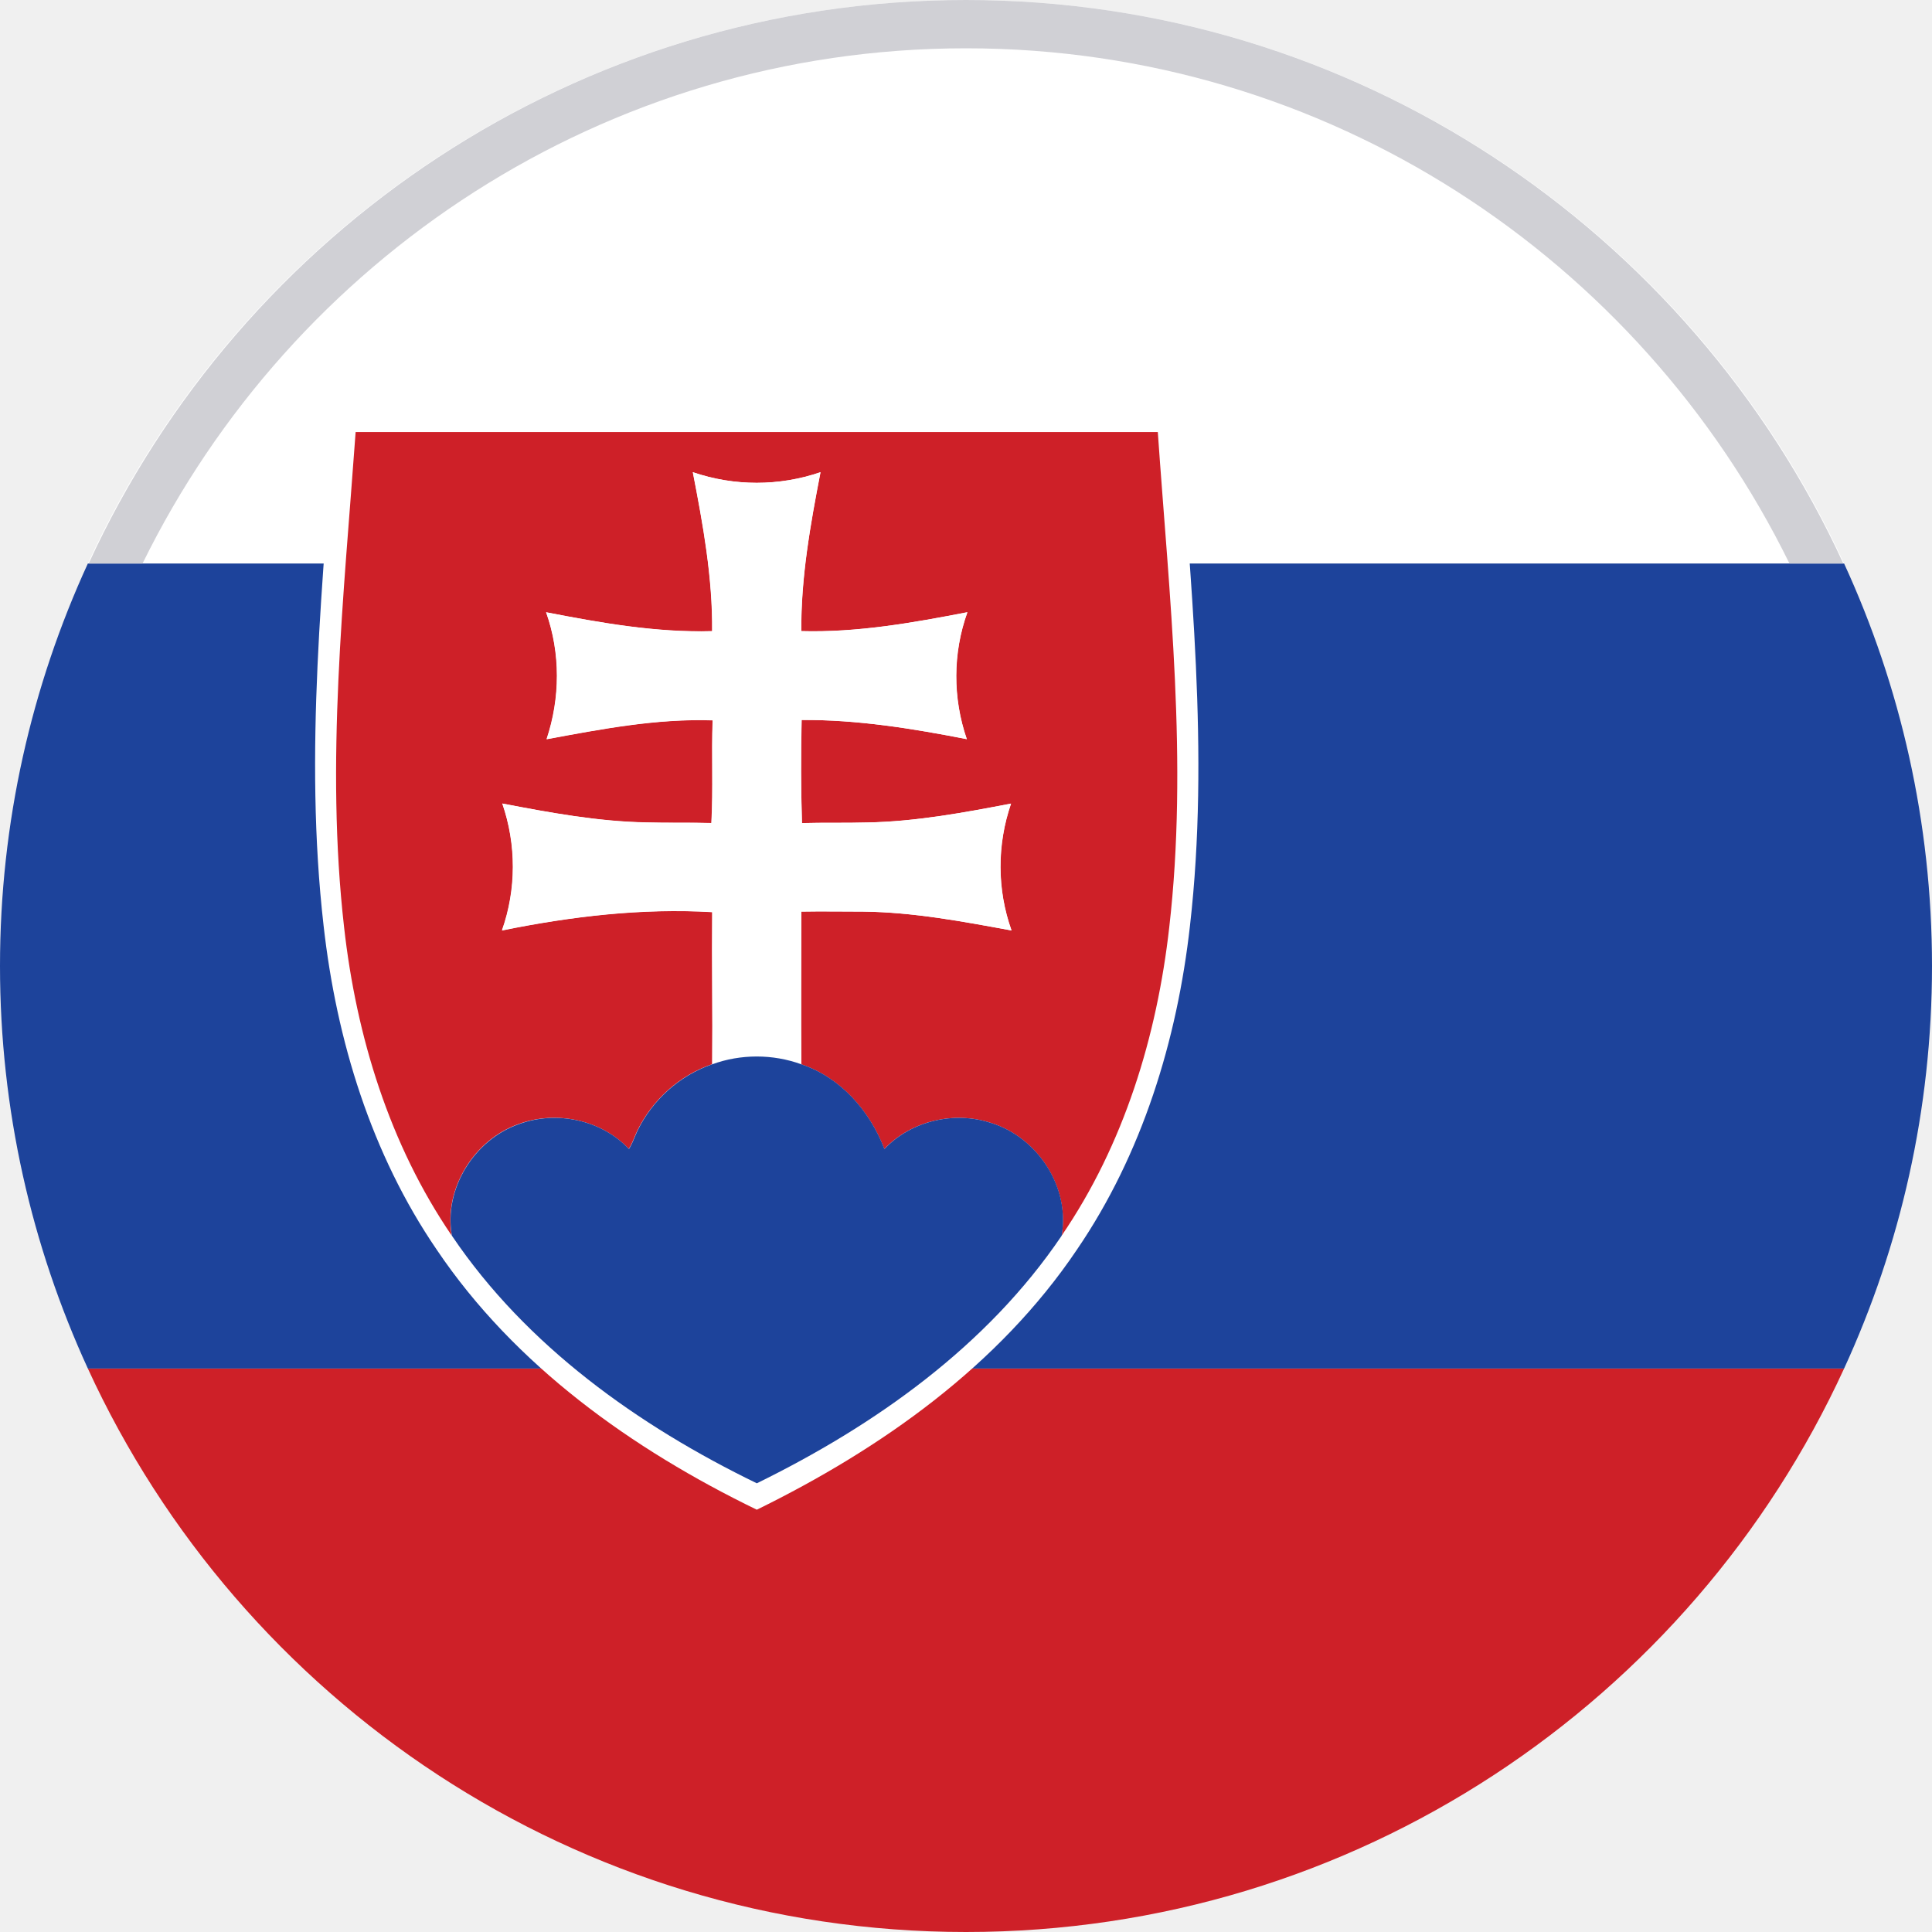
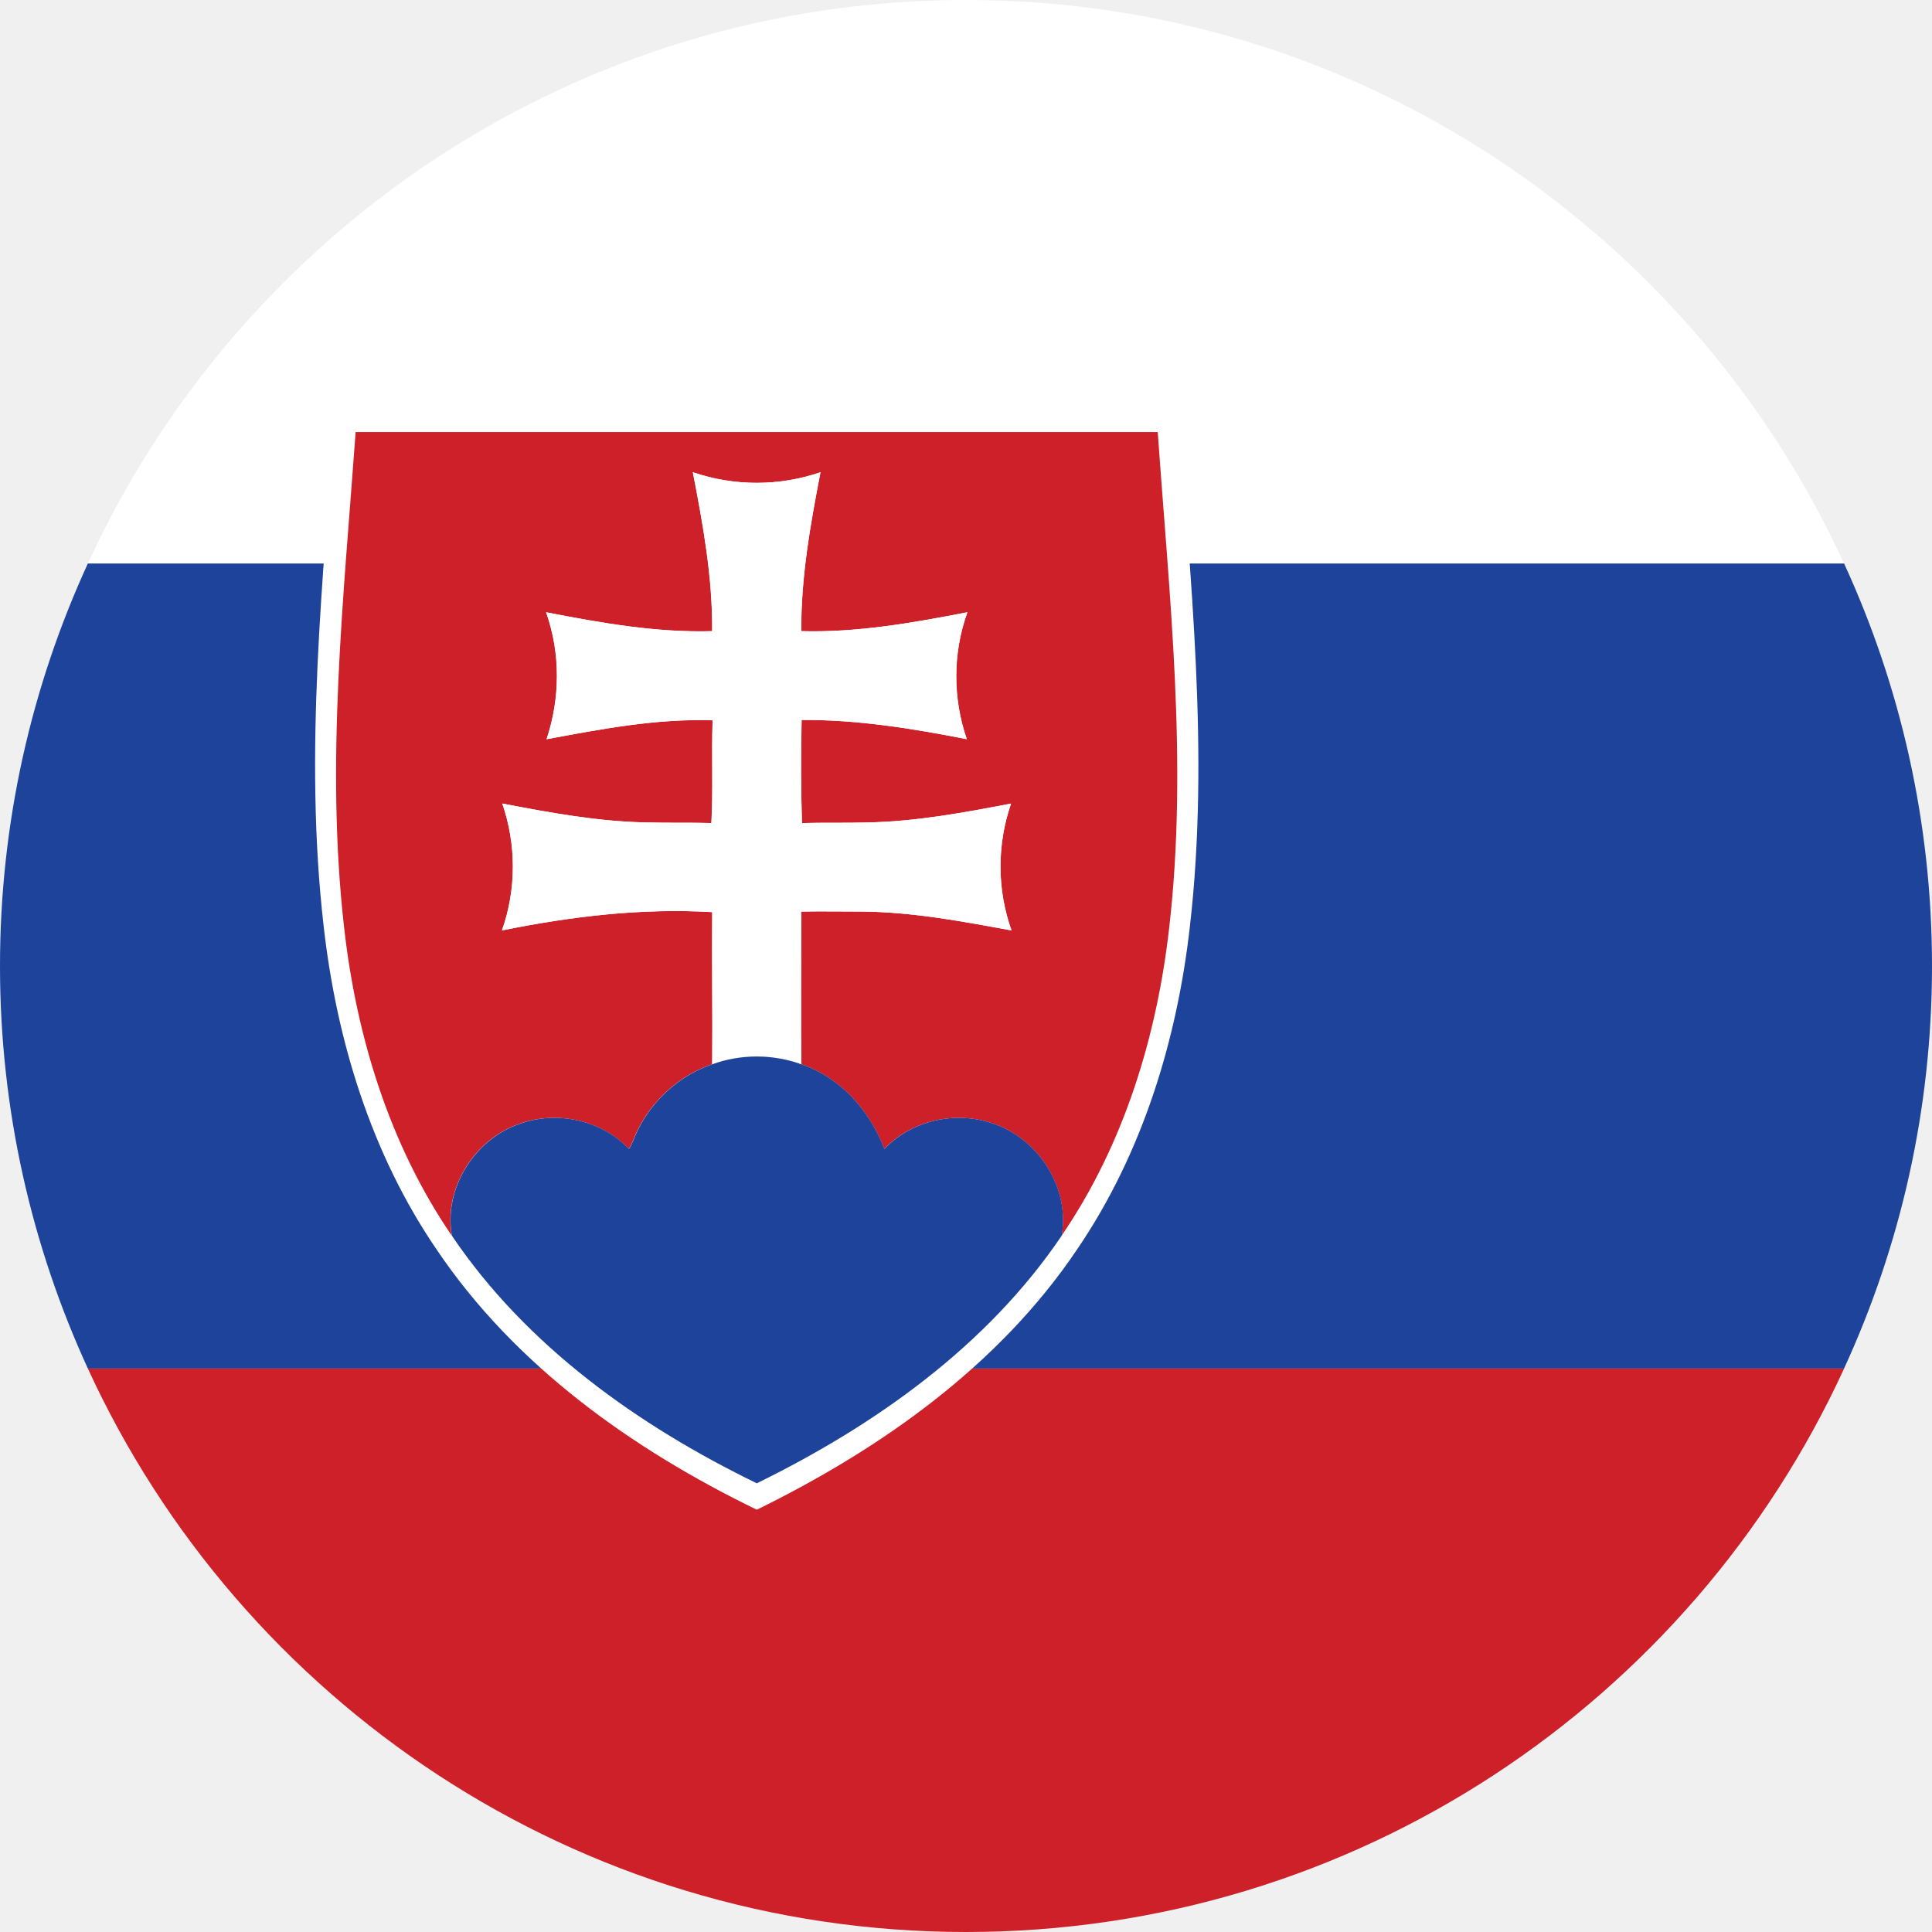
- <svg xmlns="http://www.w3.org/2000/svg" version="1.1" id="Layer_1" x="0px" y="0px" width="40px" height="40px" viewBox="0 0 40 40" enable-background="new 0 0 40 40" xml:space="preserve">
+ <svg xmlns="http://www.w3.org/2000/svg" version="1.0" id="Layer_1" x="0px" y="0px" width="40px" height="40px" viewBox="0 0 40 40" enable-background="new 0 0 40 40" xml:space="preserve">
  <g>
    <g>
-       <path fill="#CE2028" d="M20,40c8.068,0,15.02-4.782,18.18-11.666H1.819C4.98,35.218,11.93,40,20,40z" />
-       <path fill="#FFFFFF" d="M20,0C11.93,0,4.98,4.782,1.819,11.667H38.18C35.02,4.782,28.068,0,20,0z" />
-       <path fill="#1D439B" d="M0,20c0,2.977,0.654,5.796,1.819,8.334H38.18C39.346,25.796,40,22.977,40,20    c0-2.975-0.654-5.796-1.82-8.333H1.819C0.654,14.204,0,17.025,0,20z" />
+       <path fill="#CE2028" d="M20,40c8.069,0,15.02-4.782,18.18-11.666H1.819C4.98,35.218,11.93,40,20,40z" />
+       <path fill="#FFFFFF" d="M20,0C11.93,0,4.98,4.782,1.819,11.667h36.36C35.02,4.782,28.069,0,20,0z" />
+       <path fill="#1D439B" d="M0,20c0,2.977,0.654,5.796,1.819,8.334h36.36C39.346,25.796,40,22.977,40,20    c0-2.975-0.654-5.796-1.82-8.333H1.819C0.654,14.204,0,17.025,0,20z" />
      <g>
        <g>
-           <path fill="#FFFFFF" d="M24.389,8.4c-5.812,0-11.628,0-17.44,0c-0.257,3.574-0.66,7.183-0.249,10.768      c0.266,2.365,0.986,4.723,2.343,6.707c1.617,2.4,4.051,4.132,6.626,5.382c2.571-1.261,5.009-2.981,6.626-5.382      c1.354-1.982,2.076-4.342,2.342-6.707C25.047,15.583,24.637,11.974,24.389,8.4z" />
+           <path fill="#FFFFFF" d="M24.388,8.4c-5.811,0-11.628,0-17.439,0C6.692,11.974,6.289,15.583,6.7,19.168      c0.266,2.365,0.986,4.723,2.343,6.707c1.617,2.4,4.051,4.132,6.626,5.382c2.571-1.261,5.008-2.981,6.626-5.382      c1.354-1.983,2.076-4.342,2.342-6.707C25.047,15.583,24.637,11.974,24.388,8.4z" />
        </g>
        <g>
-           <path fill="#CE2028" d="M7.363,8.945c5.537,0,11.075,0,16.608,0c0.237,3.403,0.629,6.841,0.237,10.254      c-0.254,2.254-0.938,4.498-2.229,6.385c0.178-1.004-0.498-2.039-1.465-2.336c-0.757-0.248-1.647-0.047-2.205,0.541      c-0.3-0.785-0.903-1.479-1.721-1.754c-0.008-1.055,0-2.108,0-3.162c0.427-0.008,0.857,0,1.282,0      c1.037,0.012,2.056,0.204,3.071,0.391c-0.303-0.848-0.303-1.777-0.01-2.627c-0.979,0.188-1.977,0.373-2.979,0.391      c-0.448,0.013-0.897,0-1.35,0.013c-0.022-0.716-0.022-1.426-0.007-2.135c1.152-0.008,2.295,0.177,3.42,0.397      c-0.293-0.85-0.293-1.779,0.012-2.628c-1.137,0.22-2.279,0.423-3.439,0.391c-0.008-1.11,0.188-2.204,0.398-3.29      c-0.855,0.293-1.785,0.293-2.643,0c0.211,1.086,0.41,2.18,0.4,3.29c-1.162,0.033-2.305-0.171-3.438-0.391      c0.301,0.85,0.293,1.779,0.01,2.628c1.133-0.21,2.275-0.43,3.438-0.391c-0.026,0.711,0.013,1.421-0.026,2.127      c-0.449-0.013-0.898,0-1.348-0.013c-1.003-0.018-2-0.203-2.981-0.391c0.293,0.85,0.293,1.779-0.007,2.627      c1.436-0.291,2.891-0.465,4.353-0.379c-0.01,1.05,0.01,2.095,0,3.15c-0.681,0.231-1.244,0.746-1.552,1.383      c-0.059,0.127-0.101,0.258-0.174,0.371c-0.569-0.604-1.502-0.801-2.275-0.517c-0.925,0.32-1.562,1.341-1.39,2.312      c-1.289-1.887-1.977-4.131-2.229-6.385C6.736,15.786,7.119,12.349,7.363,8.945L7.363,8.945z" />
-           <path fill="#FFFFFF" d="M14.346,9.777c0.857,0.293,1.787,0.293,2.643,0c-0.211,1.086-0.406,2.18-0.398,3.29      c1.16,0.033,2.303-0.171,3.439-0.391c-0.305,0.85-0.305,1.779-0.012,2.628c-1.125-0.221-2.268-0.407-3.42-0.397      c-0.016,0.709-0.016,1.419,0.007,2.135c0.452-0.013,0.901,0,1.35-0.013c1.004-0.018,2-0.203,2.979-0.391      c-0.293,0.851-0.293,1.779,0.01,2.627c-1.015-0.187-2.033-0.379-3.07-0.391c-0.425,0-0.855-0.008-1.282,0      c0,1.053-0.008,2.105,0,3.162c-0.588-0.215-1.258-0.215-1.844,0c0.01-1.055-0.01-2.1,0-3.15      c-1.462-0.086-2.917,0.088-4.353,0.379c0.3-0.848,0.3-1.777,0.007-2.627c0.981,0.188,1.979,0.373,2.981,0.391      c0.449,0.013,0.898,0,1.348,0.013c0.039-0.707,0-1.416,0.026-2.127c-1.162-0.039-2.305,0.181-3.438,0.391      c0.283-0.85,0.291-1.779-0.01-2.628c1.133,0.22,2.275,0.423,3.438,0.391C14.756,11.957,14.557,10.863,14.346,9.777L14.346,9.777      z" />
-           <path fill="#1D439B" d="M14.746,22.035c0.586-0.215,1.256-0.215,1.844,0c0.817,0.273,1.421,0.969,1.721,1.754      c0.557-0.588,1.448-0.789,2.205-0.541c0.967,0.297,1.644,1.332,1.465,2.336c-1.544,2.285-3.864,3.926-6.312,5.126      c-2.45-1.19-4.771-2.841-6.313-5.126c-0.173-0.971,0.465-1.99,1.39-2.311c0.773-0.285,1.706-0.09,2.275,0.516      c0.073-0.113,0.115-0.244,0.174-0.371C13.502,22.781,14.065,22.268,14.746,22.035L14.746,22.035z" />
+           <path fill="#CE2028" d="M7.363,8.945c5.537,0,11.075,0,16.607,0c0.238,3.403,0.629,6.841,0.238,10.254      c-0.254,2.254-0.939,4.498-2.229,6.385c0.178-1.004-0.498-2.039-1.465-2.336c-0.757-0.248-1.648-0.047-2.205,0.541      c-0.3-0.785-0.903-1.479-1.721-1.754c-0.008-1.055,0-2.108,0-3.162c0.427-0.008,0.857,0,1.282,0      c1.037,0.012,2.056,0.204,3.071,0.391c-0.303-0.848-0.303-1.777-0.01-2.627c-0.979,0.188-1.976,0.373-2.979,0.391      c-0.448,0.013-0.897,0-1.35,0.013c-0.022-0.716-0.022-1.426-0.007-2.135c1.152-0.008,2.295,0.177,3.42,0.398      c-0.293-0.85-0.293-1.779,0.012-2.628c-1.137,0.22-2.279,0.423-3.439,0.391c-0.008-1.11,0.188-2.204,0.398-3.29      c-0.855,0.293-1.785,0.293-2.643,0c0.211,1.086,0.41,2.18,0.4,3.29c-1.162,0.033-2.305-0.171-3.438-0.391      c0.301,0.85,0.293,1.779,0.01,2.628c1.133-0.21,2.275-0.43,3.438-0.391c-0.026,0.711,0.013,1.421-0.026,2.127      c-0.449-0.013-0.898,0-1.348-0.013c-1.003-0.018-2-0.203-2.981-0.391c0.293,0.85,0.293,1.779-0.007,2.627      c1.436-0.291,2.891-0.465,4.353-0.379c-0.01,1.05,0.01,2.095,0,3.15c-0.681,0.232-1.244,0.746-1.552,1.383      c-0.059,0.127-0.101,0.258-0.174,0.371c-0.569-0.605-1.502-0.801-2.275-0.516c-0.925,0.32-1.562,1.34-1.39,2.311      c-1.289-1.887-1.977-4.131-2.229-6.385C6.736,15.786,7.119,12.349,7.363,8.945L7.363,8.945z" />
+           <path fill="#FFFFFF" d="M14.346,9.777c0.857,0.293,1.787,0.293,2.643,0c-0.211,1.086-0.406,2.18-0.398,3.29      c1.16,0.033,2.303-0.171,3.439-0.391c-0.305,0.85-0.305,1.779-0.012,2.628c-1.125-0.221-2.268-0.407-3.42-0.398      c-0.016,0.709-0.016,1.419,0.007,2.135c0.452-0.013,0.901,0,1.35-0.013c1.004-0.018,2-0.203,2.979-0.391      c-0.293,0.85-0.293,1.779,0.01,2.627c-1.016-0.187-2.034-0.379-3.071-0.391c-0.425,0-0.855-0.008-1.282,0      c0,1.053-0.008,2.106,0,3.162c-0.588-0.215-1.258-0.215-1.844,0c0.01-1.055-0.01-2.1,0-3.15      c-1.462-0.086-2.917,0.088-4.353,0.379c0.3-0.848,0.3-1.777,0.007-2.627c0.981,0.188,1.979,0.373,2.981,0.391      c0.449,0.013,0.898,0,1.348,0.013c0.039-0.707,0-1.416,0.026-2.127c-1.162-0.039-2.305,0.181-3.438,0.391      c0.283-0.85,0.291-1.779-0.01-2.628c1.133,0.22,2.275,0.423,3.438,0.391C14.756,11.957,14.557,10.863,14.346,9.777L14.346,9.777      z" />
+           <path fill="#1D439B" d="M14.746,22.035c0.586-0.215,1.256-0.215,1.844,0c0.817,0.274,1.421,0.969,1.721,1.754      c0.557-0.588,1.448-0.789,2.205-0.541c0.967,0.297,1.643,1.332,1.465,2.336c-1.545,2.285-3.865,3.926-6.312,5.126      c-2.45-1.19-4.771-2.841-6.313-5.126c-0.173-0.971,0.465-1.99,1.39-2.311c0.773-0.285,1.706-0.09,2.275,0.516      c0.073-0.113,0.115-0.244,0.174-0.371C13.502,22.781,14.065,22.268,14.746,22.035L14.746,22.035z" />
        </g>
      </g>
    </g>
  </g>
-   <path fill="#D0D0D5" d="M20,0C11.932,0,4.998,4.787,1.836,11.667h1.115C6.046,5.361,12.515,1,20,1  c7.485,0,13.954,4.361,17.049,10.667h1.115C35.002,4.787,28.068,0,20,0z" />
</svg>
